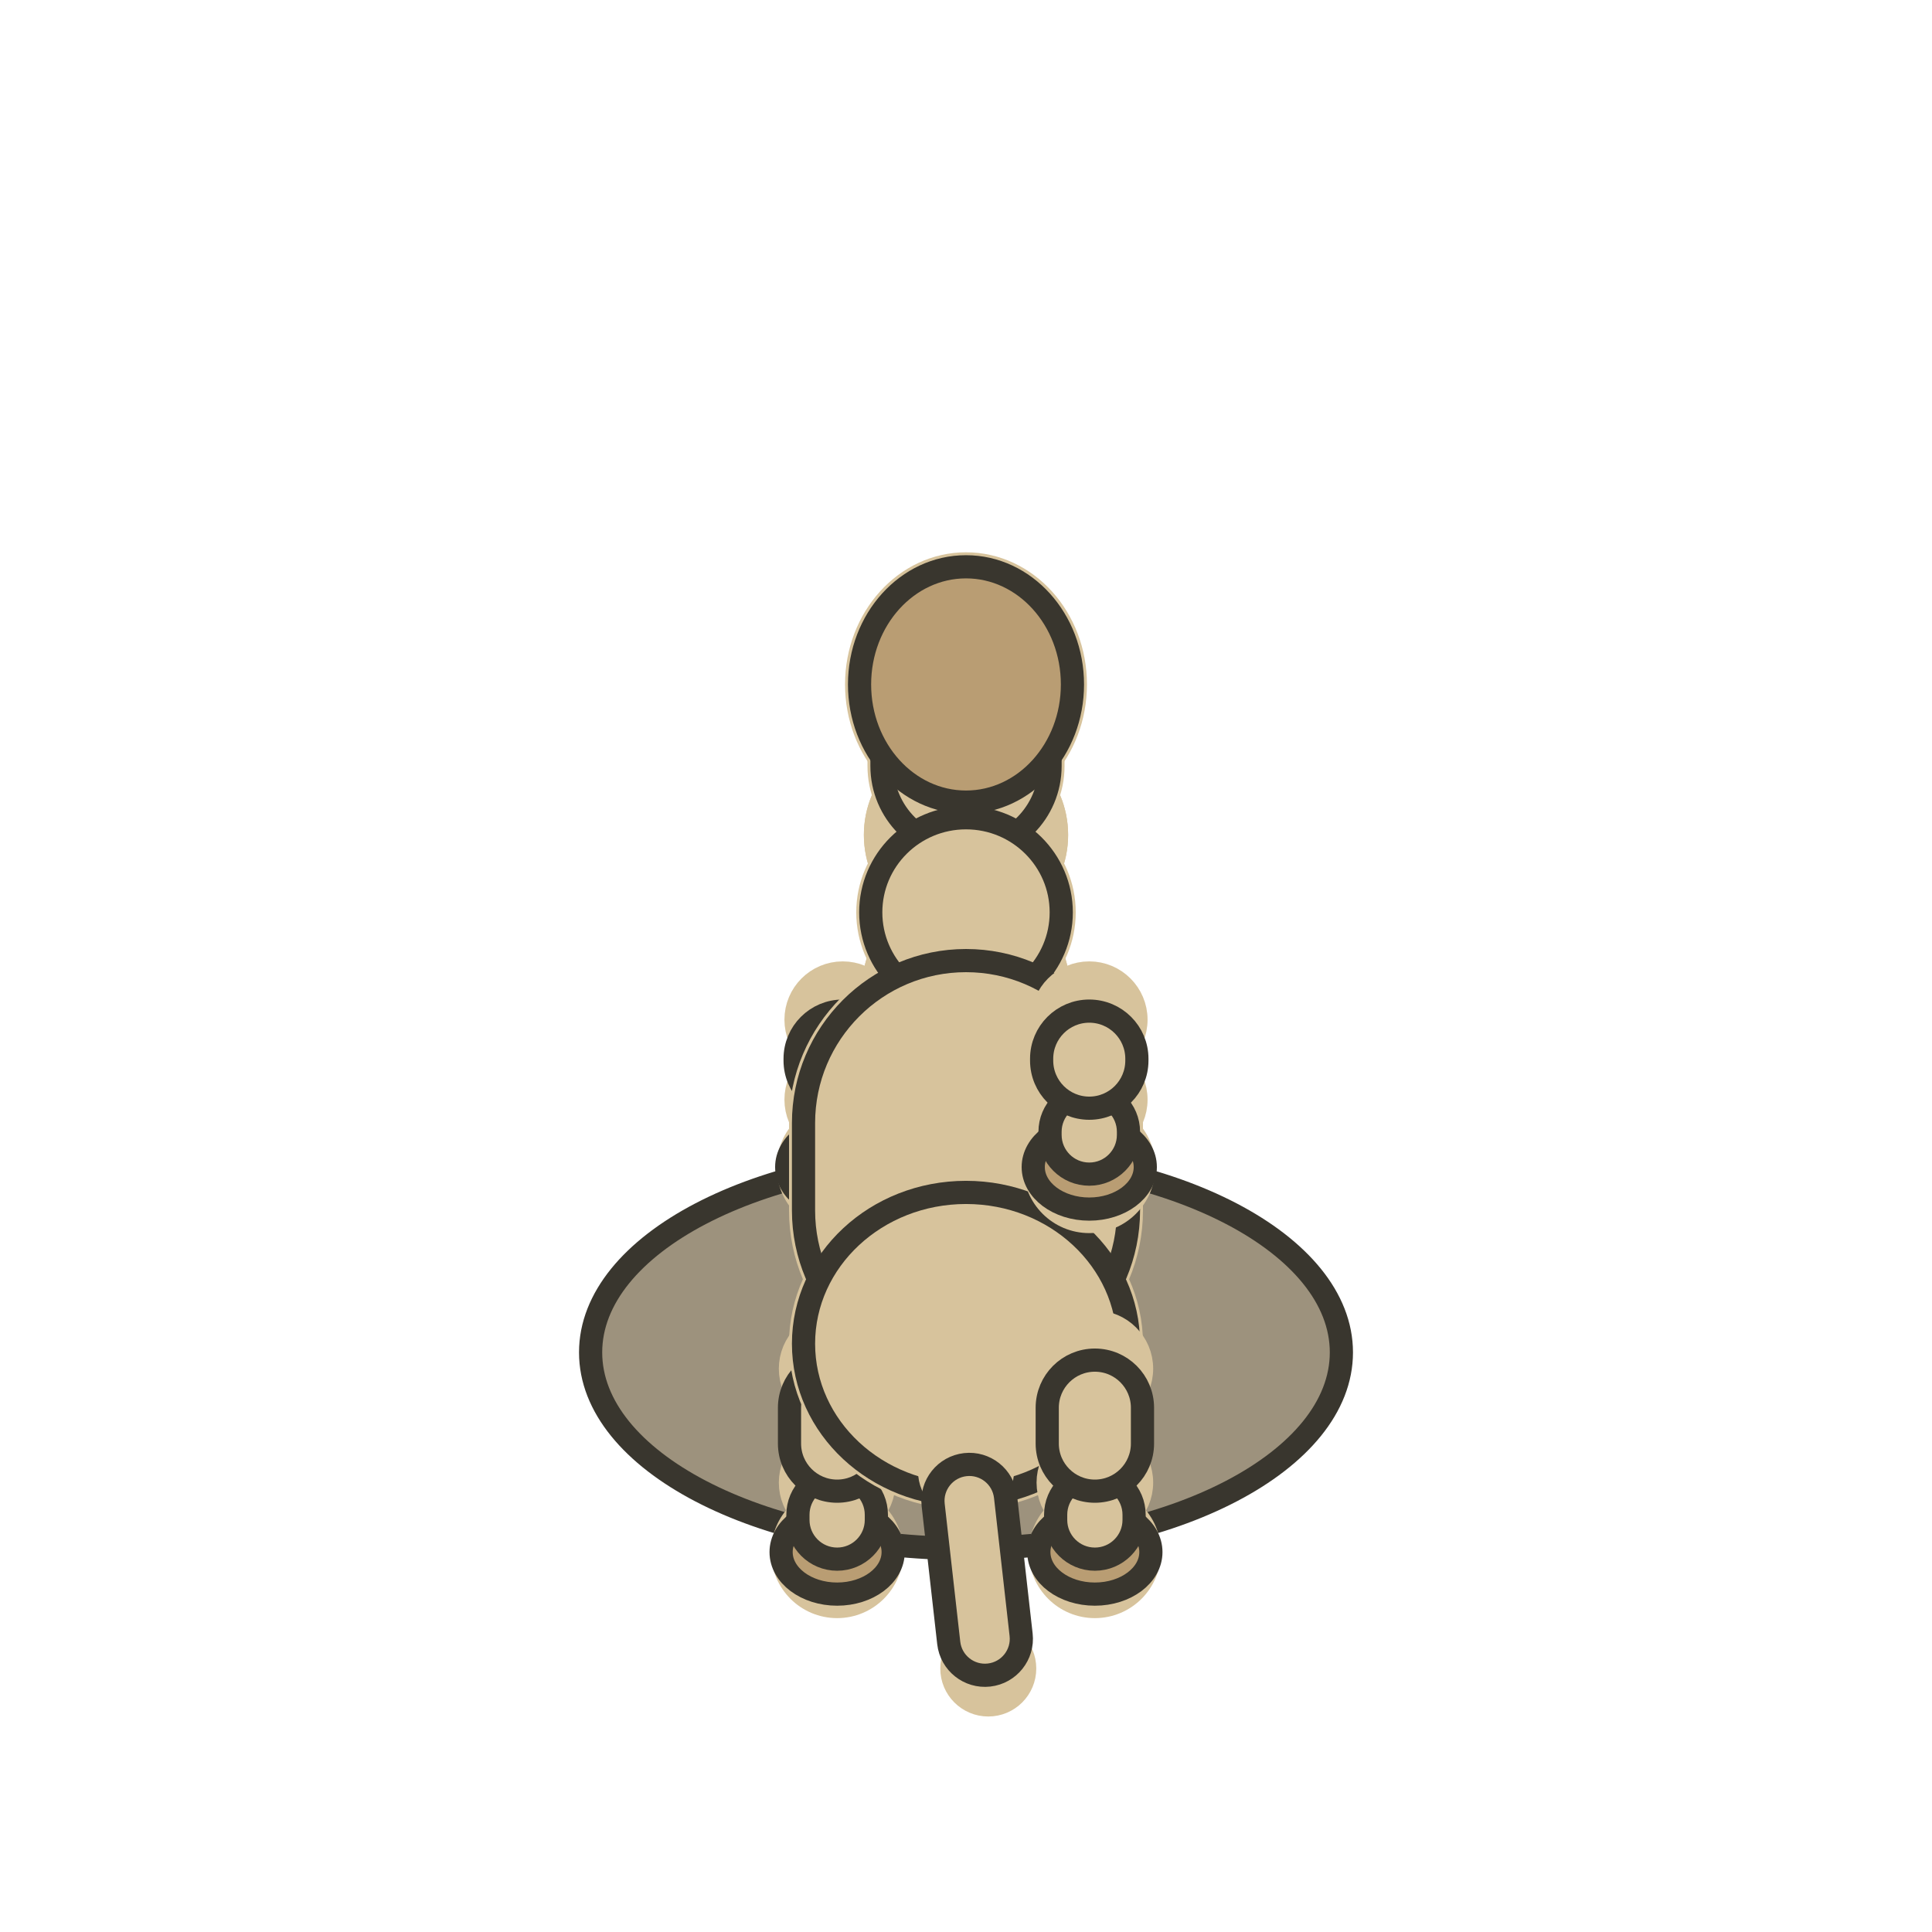
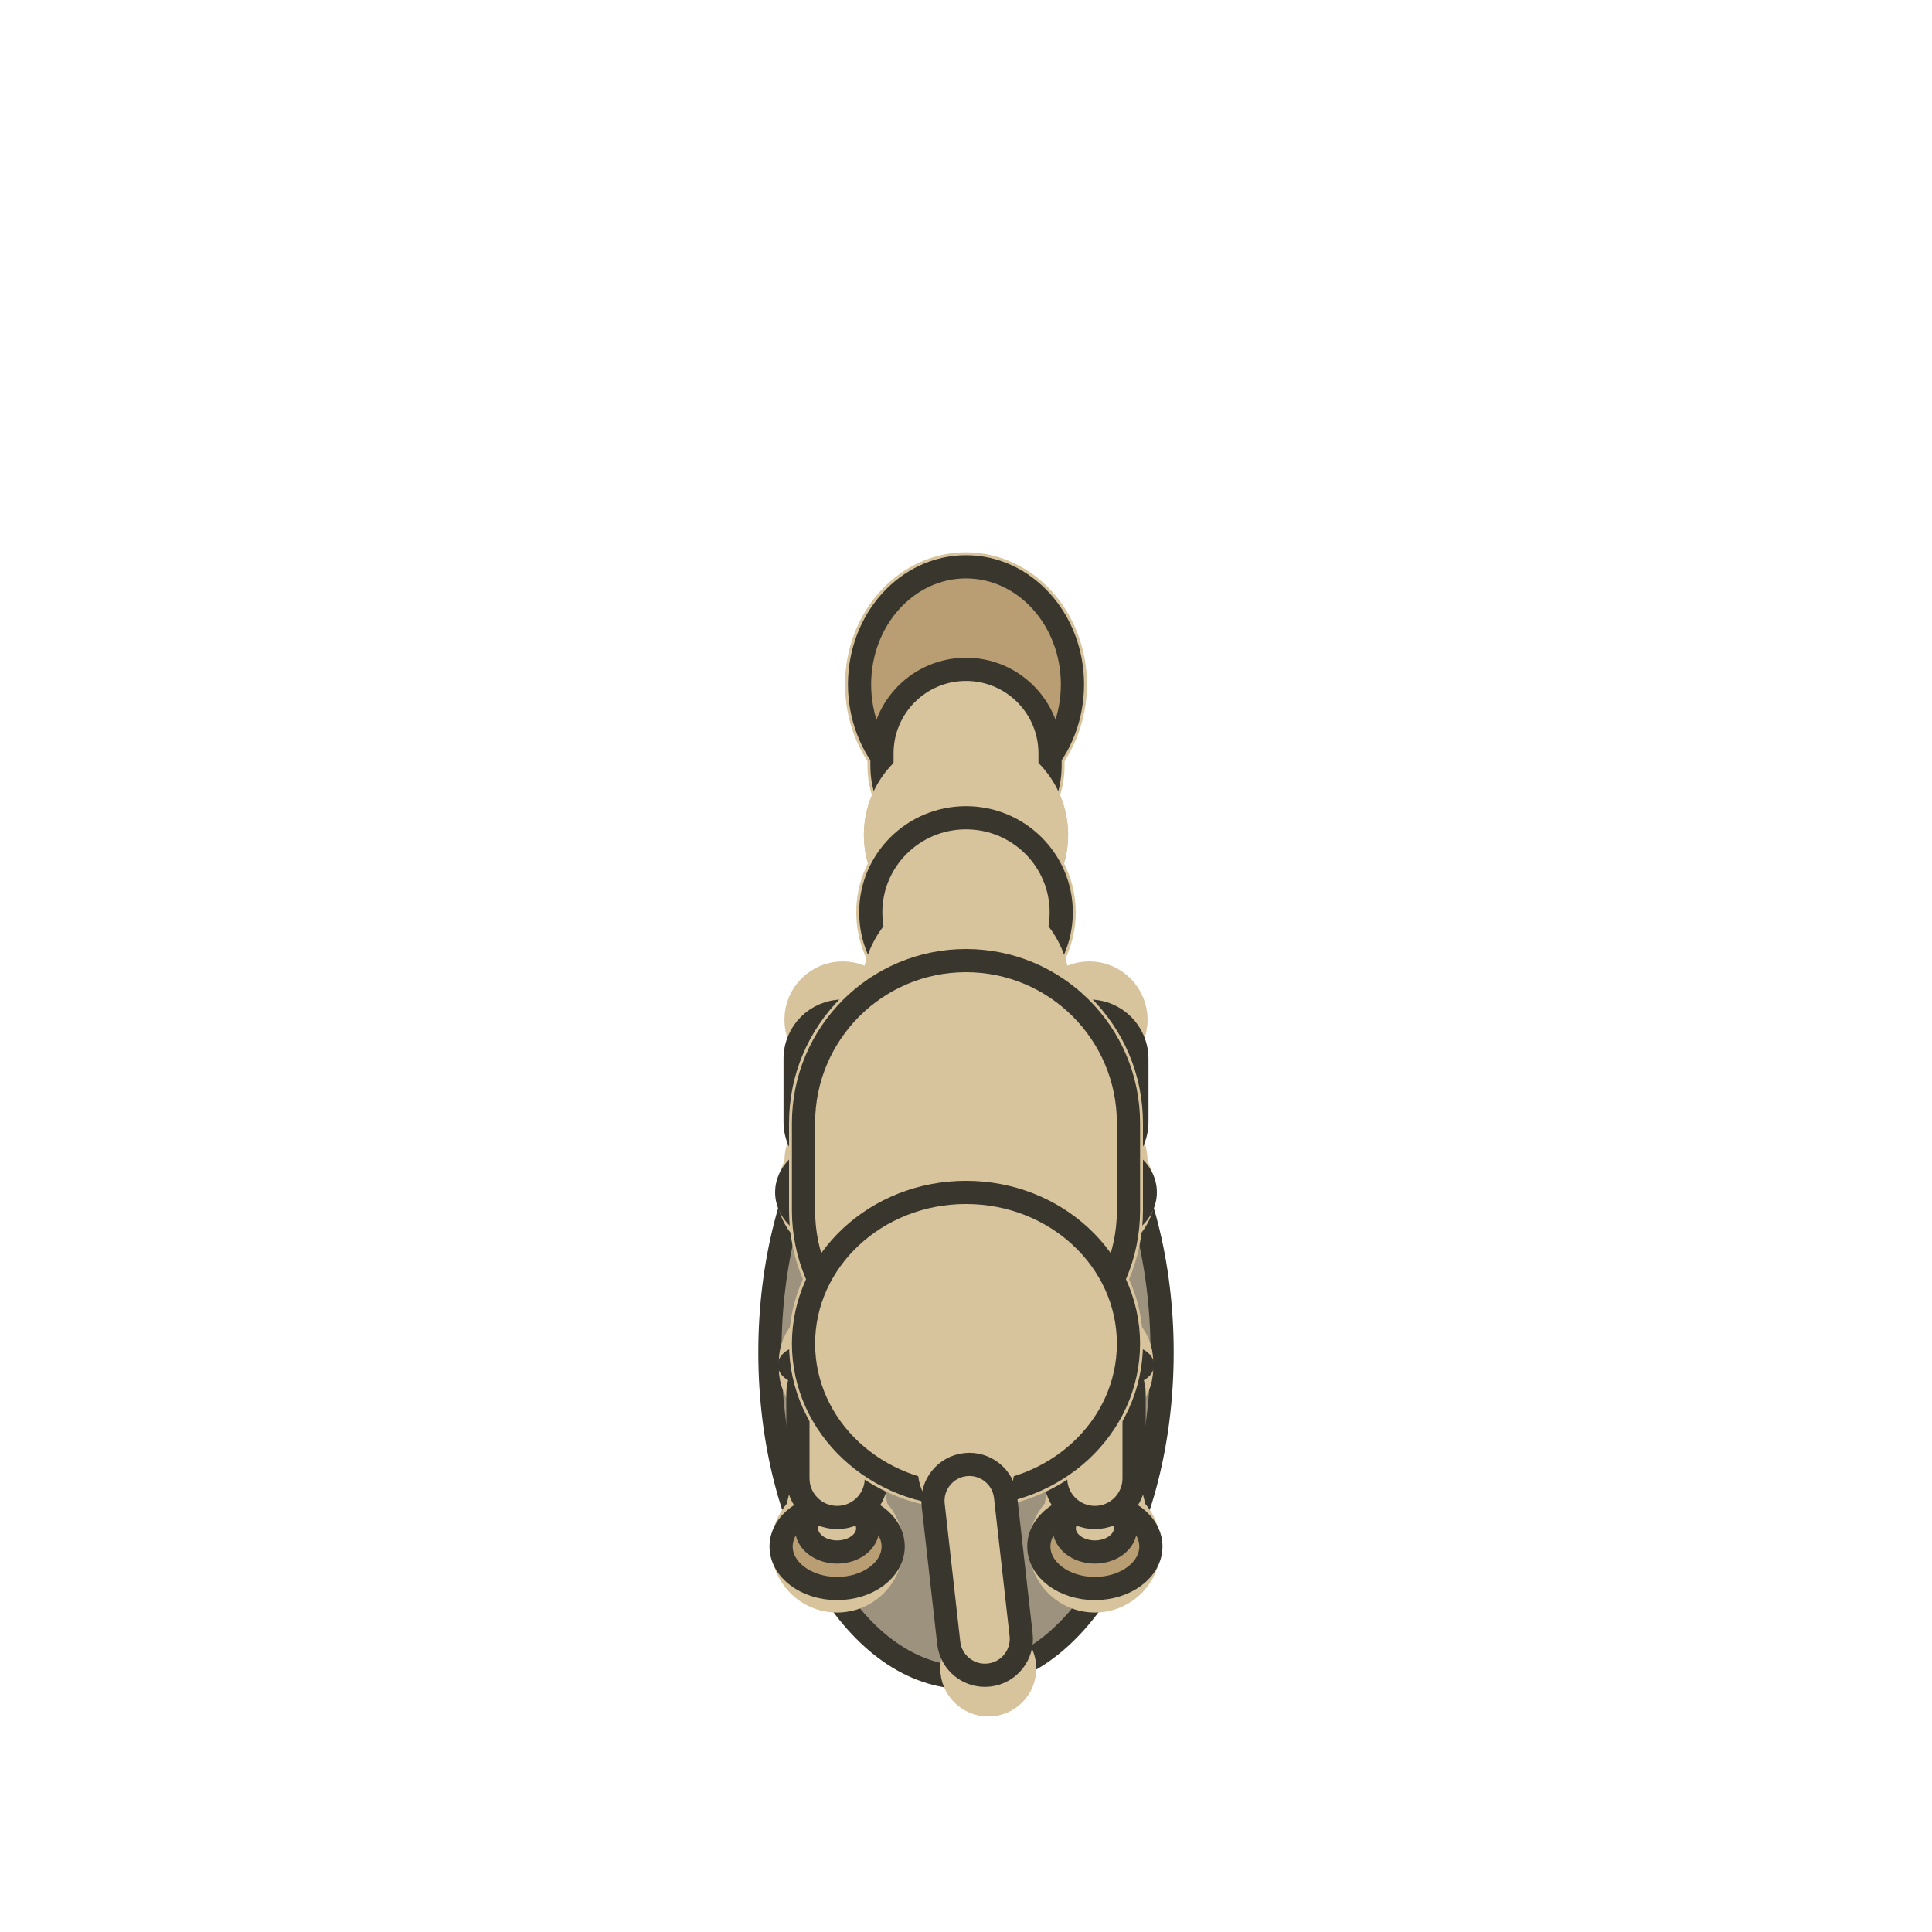
<svg xmlns="http://www.w3.org/2000/svg" viewBox="0 0 100 100">
  <style>.paperPlate{fill:#d7c39c;stroke:#39362e;stroke-width:1.2;vector-effect:non-scaling-stroke}.plateShade{fill:#b99d73}.paperPlate[data-palette-role="shadow"]{fill:#9d927d}.coreOccluderCell,.jointGasket{fill:#d7c39c;stroke:#d7c39c;stroke-width:1.5;vector-effect:non-scaling-stroke}.faceEye{fill:#fffdf7;stroke:#39362e;stroke-width:.8}.faceNose,.wingMembrane{fill:#b99d73;stroke:#39362e;stroke-width:.8;stroke-linejoin:round}</style>
  <g id="groundShadowGroup" data-compositing-group="ground shadow">
-     <ellipse id="castShadow" class="paperPlate" data-palette-role="shadow" cx="50" cy="70" rx="19.43" ry="10.15" />
+     <ellipse id="castShadow" class="paperPlate" data-palette-role="shadow" cx="0" cy="0" rx="19.43" ry="10.15" transform="matrix(0 -0.8660254 1 0 50 70)" />
  </g>
  <g id="cameraFarAppendagesGroup" data-compositing-group="camera-far appendages">
-     <circle id="farFrontPawGasket" class="jointGasket" data-palette-role="base" cx="43.62" cy="60.407" r="2.668" />
-     <circle id="farRearPawGasket" class="jointGasket" data-palette-role="base" cx="43.33" cy="80.336" r="2.668" />
-     <circle id="farFrontKneeGasket" class="jointGasket" data-palette-role="base" cx="43.62" cy="56.917" r="2.268" />
-     <circle id="farRearKneeGasket" class="jointGasket" data-palette-role="base" cx="43.33" cy="76.739" r="2.268" />
+     <circle id="farFrontPawGasket" class="jointGasket" data-palette-role="base" cx="43.62" cy="61.712" r="2.668" />
+     <circle id="nearFrontPawGasket" class="jointGasket" data-palette-role="base" cx="56.38" cy="61.712" r="2.668" />
+     <circle id="farRearPawGasket" class="jointGasket" data-palette-role="base" cx="43.33" cy="80.046" r="2.668" />
+     <circle id="nearRearPawGasket" class="jointGasket" data-palette-role="base" cx="56.67" cy="80.046" r="2.668" />
+     <circle id="farFrontKneeGasket" class="jointGasket" data-palette-role="base" cx="43.62" cy="60.091" r="2.268" />
+     <circle id="nearFrontKneeGasket" class="jointGasket" data-palette-role="base" cx="56.38" cy="60.091" r="2.268" />
+     <circle id="farRearHockGasket" class="jointGasket" data-palette-role="base" cx="43.33" cy="78.179" r="1.868" />
+     <circle id="nearRearHockGasket" class="jointGasket" data-palette-role="base" cx="56.67" cy="78.179" r="1.868" />
+     <circle id="farRearKneeGasket" class="jointGasket" data-palette-role="base" cx="43.33" cy="70.463" r="2.268" />
+     <circle id="nearRearKneeGasket" class="jointGasket" data-palette-role="base" cx="56.67" cy="70.463" r="2.268" />
    <circle id="farFrontHipGasket" class="jointGasket" data-palette-role="base" cx="43.62" cy="52.779" r="2.268" />
+     <circle id="nearFrontHipGasket" class="jointGasket" data-palette-role="base" cx="56.38" cy="52.779" r="2.268" />
    <circle id="farRearHipGasket" class="jointGasket" data-palette-role="base" cx="43.33" cy="70.844" r="2.268" />
-     <ellipse id="farFrontPawPlate" class="paperPlate plateShade" data-palette-role="hoof" cx="43.62" cy="60.407" rx="2.9" ry="2.175" />
-     <rect id="farFrontLowerPlate" class="paperPlate" data-palette-role="base" x="43.255" y="54.887" width="4.221" height="4.06" rx="2.03" transform="rotate(90 43.62 56.91673)" />
-     <ellipse id="farRearPawPlate" class="paperPlate plateShade" data-palette-role="hoof" cx="43.33" cy="80.336" rx="2.9" ry="2.175" />
-     <rect id="farRearLowerPlate" class="paperPlate" data-palette-role="base" x="42.965" y="74.709" width="4.327" height="4.06" rx="2.03" transform="rotate(90 43.33 76.73934)" />
-     <rect id="farFrontUpperPlate" class="paperPlate" data-palette-role="base" x="43.176" y="50.314" width="5.025" height="4.93" rx="2.465" transform="rotate(90 43.62 52.77902)" />
-     <rect id="farRearUpperPlate" class="paperPlate" data-palette-role="base" x="42.886" y="68.379" width="6.783" height="4.93" rx="2.465" transform="rotate(90 43.33 70.8436)" />
+     <circle id="nearRearHipGasket" class="jointGasket" data-palette-role="base" cx="56.67" cy="70.844" r="2.268" />
+     <ellipse id="farFrontPawPlate" class="paperPlate plateShade" data-palette-role="hoof" cx="43.62" cy="61.712" rx="2.9" ry="2.175" />
+     <ellipse id="nearFrontPawPlate" class="paperPlate plateShade" data-palette-role="hoof" cx="56.38" cy="61.712" rx="2.9" ry="2.175" />
+     <rect id="farFrontLowerPlate" class="paperPlate" data-palette-role="base" x="43.255" y="58.061" width="2.352" height="4.06" rx="2.03" transform="rotate(90 43.62 60.09106)" />
+     <rect id="nearFrontLowerPlate" class="paperPlate" data-palette-role="base" x="56.015" y="58.061" width="2.352" height="4.06" rx="2.03" transform="rotate(90 56.38 60.09106)" />
+     <ellipse id="farRearPawPlate" class="paperPlate plateShade" data-palette-role="hoof" cx="43.33" cy="80.046" rx="2.9" ry="2.175" />
+     <ellipse id="nearRearPawPlate" class="paperPlate plateShade" data-palette-role="hoof" cx="56.67" cy="80.046" rx="2.9" ry="2.175" />
+     <rect id="farRearPasternPlate" class="paperPlate" data-palette-role="base" x="43.045" y="76.596" width="2.437" height="3.167" rx="1.583" transform="rotate(90 43.33 78.17929)" />
+     <rect id="nearRearPasternPlate" class="paperPlate" data-palette-role="base" x="56.385" y="76.596" width="2.437" height="3.167" rx="1.583" transform="rotate(90 56.67 78.17929)" />
+     <rect id="farFrontUpperPlate" class="paperPlate" data-palette-role="base" x="43.176" y="50.314" width="8.199" height="4.93" rx="2.465" transform="rotate(90 43.62 52.77902)" />
+     <rect id="nearFrontUpperPlate" class="paperPlate" data-palette-role="base" x="55.936" y="50.314" width="8.199" height="4.93" rx="2.465" transform="rotate(90 56.38 52.77902)" />
+     <rect id="farRearLowerPlate" class="paperPlate" data-palette-role="base" x="42.965" y="68.433" width="8.447" height="4.06" rx="2.03" transform="rotate(90 43.33 70.46295)" />
+     <rect id="nearRearLowerPlate" class="paperPlate" data-palette-role="base" x="56.305" y="68.433" width="8.447" height="4.06" rx="2.03" transform="rotate(90 56.67 70.46295)" />
+     <rect id="farRearUpperPlate" class="paperPlate" data-palette-role="base" x="42.886" y="68.379" width="1.268" height="4.93" rx="2.465" transform="rotate(-90 43.33 70.8436)" />
+     <rect id="nearRearUpperPlate" class="paperPlate" data-palette-role="base" x="56.226" y="68.379" width="1.268" height="4.93" rx="2.465" transform="rotate(-90 56.67 70.8436)" />
  </g>
  <g id="opaqueCoreOccluderGroup" data-compositing-group="opaque core occluder">
    <g id="coreOccluder" data-palette-role="base" data-geometry="opaque-union">
      <rect id="torsoPlateOccluderCell" class="coreOccluderCell" data-palette-role="base" x="48.486" y="61.139" width="21.343" height="16.82" rx="8.41" transform="rotate(-90 50 69.54901)" />
      <ellipse id="pelvisPlateOccluderCell" class="coreOccluderCell" data-palette-role="base" cx="50" cy="69.549" rx="8.41" ry="7.83" />
      <rect id="neckPlateOccluderCell" class="coreOccluderCell" data-palette-role="base" x="49.113" y="46.303" width="9.793" height="9.86" rx="4.93" transform="rotate(-90 50 51.23328)" />
      <rect id="headConnectorPlateOccluderCell" class="coreOccluderCell" data-palette-role="base" x="49.217" y="38.865" width="9.353" height="8.7" rx="4.35" transform="rotate(-90 50 43.2146)" />
      <ellipse id="headPlateOccluderCell" class="coreOccluderCell" data-palette-role="base" cx="50" cy="35.427" rx="5.51" ry="6.09" />
      <circle id="pelvisGasketOccluderCell" class="coreOccluderCell" data-palette-role="base" cx="50" cy="69.549" r="4.64" />
      <circle id="chestGasketOccluderCell" class="coreOccluderCell" data-palette-role="base" cx="50" cy="51.233" r="4.64" />
      <circle id="neckGasketOccluderCell" class="coreOccluderCell" data-palette-role="base" cx="50" cy="43.215" r="4.536" />
      <circle id="headGasketOccluderCell" class="coreOccluderCell" data-palette-role="base" cx="50" cy="35.427" r="4.64" />
    </g>
  </g>
  <g id="coreSurfaceGroup" data-compositing-group="core surface plates">
    <circle id="headGasket" class="jointGasket" data-palette-role="secondary" cx="50" cy="35.427" r="4.64" />
+     <ellipse id="headPlate" class="paperPlate plateShade" data-palette-role="secondary" cx="50" cy="35.427" rx="5.51" ry="6.09" />
+     <rect id="headConnectorPlate" class="paperPlate" data-palette-role="base" x="49.217" y="38.865" width="9.353" height="8.7" rx="4.35" transform="rotate(-90 50 43.2146)" />
    <circle id="neckGasket" class="jointGasket" data-palette-role="base" cx="50" cy="43.215" r="4.536" />
+     <rect id="neckPlate" class="paperPlate" data-palette-role="base" x="49.113" y="46.303" width="9.793" height="9.86" rx="4.93" transform="rotate(-90 50 51.23328)" />
    <circle id="chestGasket" class="jointGasket" data-palette-role="base" cx="50" cy="51.233" r="4.64" />
+     <rect id="torsoPlate" class="paperPlate" data-palette-role="base" x="48.486" y="61.139" width="21.343" height="16.82" rx="8.41" transform="rotate(-90 50 69.54901)" />
    <circle id="pelvisGasket" class="jointGasket" data-palette-role="base" cx="50" cy="69.549" r="4.64" />
-     <rect id="headConnectorPlate" class="paperPlate" data-palette-role="base" x="49.217" y="38.865" width="9.353" height="8.7" rx="4.35" transform="rotate(-90 50 43.2146)" />
-     <ellipse id="headPlate" class="paperPlate plateShade" data-palette-role="secondary" cx="50" cy="35.427" rx="5.51" ry="6.09" />
-     <rect id="neckPlate" class="paperPlate" data-palette-role="base" x="49.113" y="46.303" width="9.793" height="9.86" rx="4.93" transform="rotate(-90 50 51.23328)" />
-     <rect id="torsoPlate" class="paperPlate" data-palette-role="base" x="48.486" y="61.139" width="21.343" height="16.82" rx="8.41" transform="rotate(-90 50 69.54901)" />
    <ellipse id="pelvisPlate" class="paperPlate " data-palette-role="base" cx="50" cy="69.549" rx="8.41" ry="7.83" />
  </g>
  <g id="cameraNearAppendagesGroup" data-compositing-group="camera-near appendages">
-     <circle id="nearFrontPawGasket" class="jointGasket" data-palette-role="base" cx="56.38" cy="60.407" r="2.668" />
-     <circle id="nearRearPawGasket" class="jointGasket" data-palette-role="base" cx="56.67" cy="80.336" r="2.668" />
-     <circle id="nearFrontKneeGasket" class="jointGasket" data-palette-role="base" cx="56.38" cy="56.917" r="2.268" />
-     <circle id="nearRearKneeGasket" class="jointGasket" data-palette-role="base" cx="56.67" cy="76.739" r="2.268" />
-     <circle id="nearFrontHipGasket" class="jointGasket" data-palette-role="base" cx="56.38" cy="52.779" r="2.268" />
-     <circle id="nearRearHipGasket" class="jointGasket" data-palette-role="base" cx="56.67" cy="70.844" r="2.268" />
    <circle id="tailBaseGasket" class="jointGasket" data-palette-role="secondary" cx="50" cy="76.146" r="1.734" />
    <circle id="tailTipGasket" class="jointGasket" data-palette-role="secondary" cx="51.153" cy="86.362" r="1.734" />
-     <ellipse id="nearFrontPawPlate" class="paperPlate plateShade" data-palette-role="hoof" cx="56.38" cy="60.407" rx="2.9" ry="2.175" />
-     <rect id="nearFrontLowerPlate" class="paperPlate" data-palette-role="base" x="56.015" y="54.887" width="4.221" height="4.06" rx="2.03" transform="rotate(90 56.38 56.91673)" />
-     <ellipse id="nearRearPawPlate" class="paperPlate plateShade" data-palette-role="hoof" cx="56.67" cy="80.336" rx="2.9" ry="2.175" />
-     <rect id="nearRearLowerPlate" class="paperPlate" data-palette-role="base" x="56.305" y="74.709" width="4.327" height="4.06" rx="2.03" transform="rotate(90 56.67 76.73934)" />
-     <rect id="nearFrontUpperPlate" class="paperPlate" data-palette-role="base" x="55.936" y="50.314" width="5.025" height="4.93" rx="2.465" transform="rotate(90 56.38 52.77902)" />
-     <rect id="nearRearUpperPlate" class="paperPlate" data-palette-role="base" x="56.226" y="68.379" width="6.783" height="4.93" rx="2.465" transform="rotate(90 56.67 70.8436)" />
    <rect id="tailPlate" class="paperPlate" data-palette-role="secondary" x="49.661" y="74.261" width="10.96" height="3.77" rx="1.885" transform="rotate(83.56134 50 76.14614)" />
  </g>
  <g id="detailsGroup" data-compositing-group="paint/details/accessories" />
</svg>
